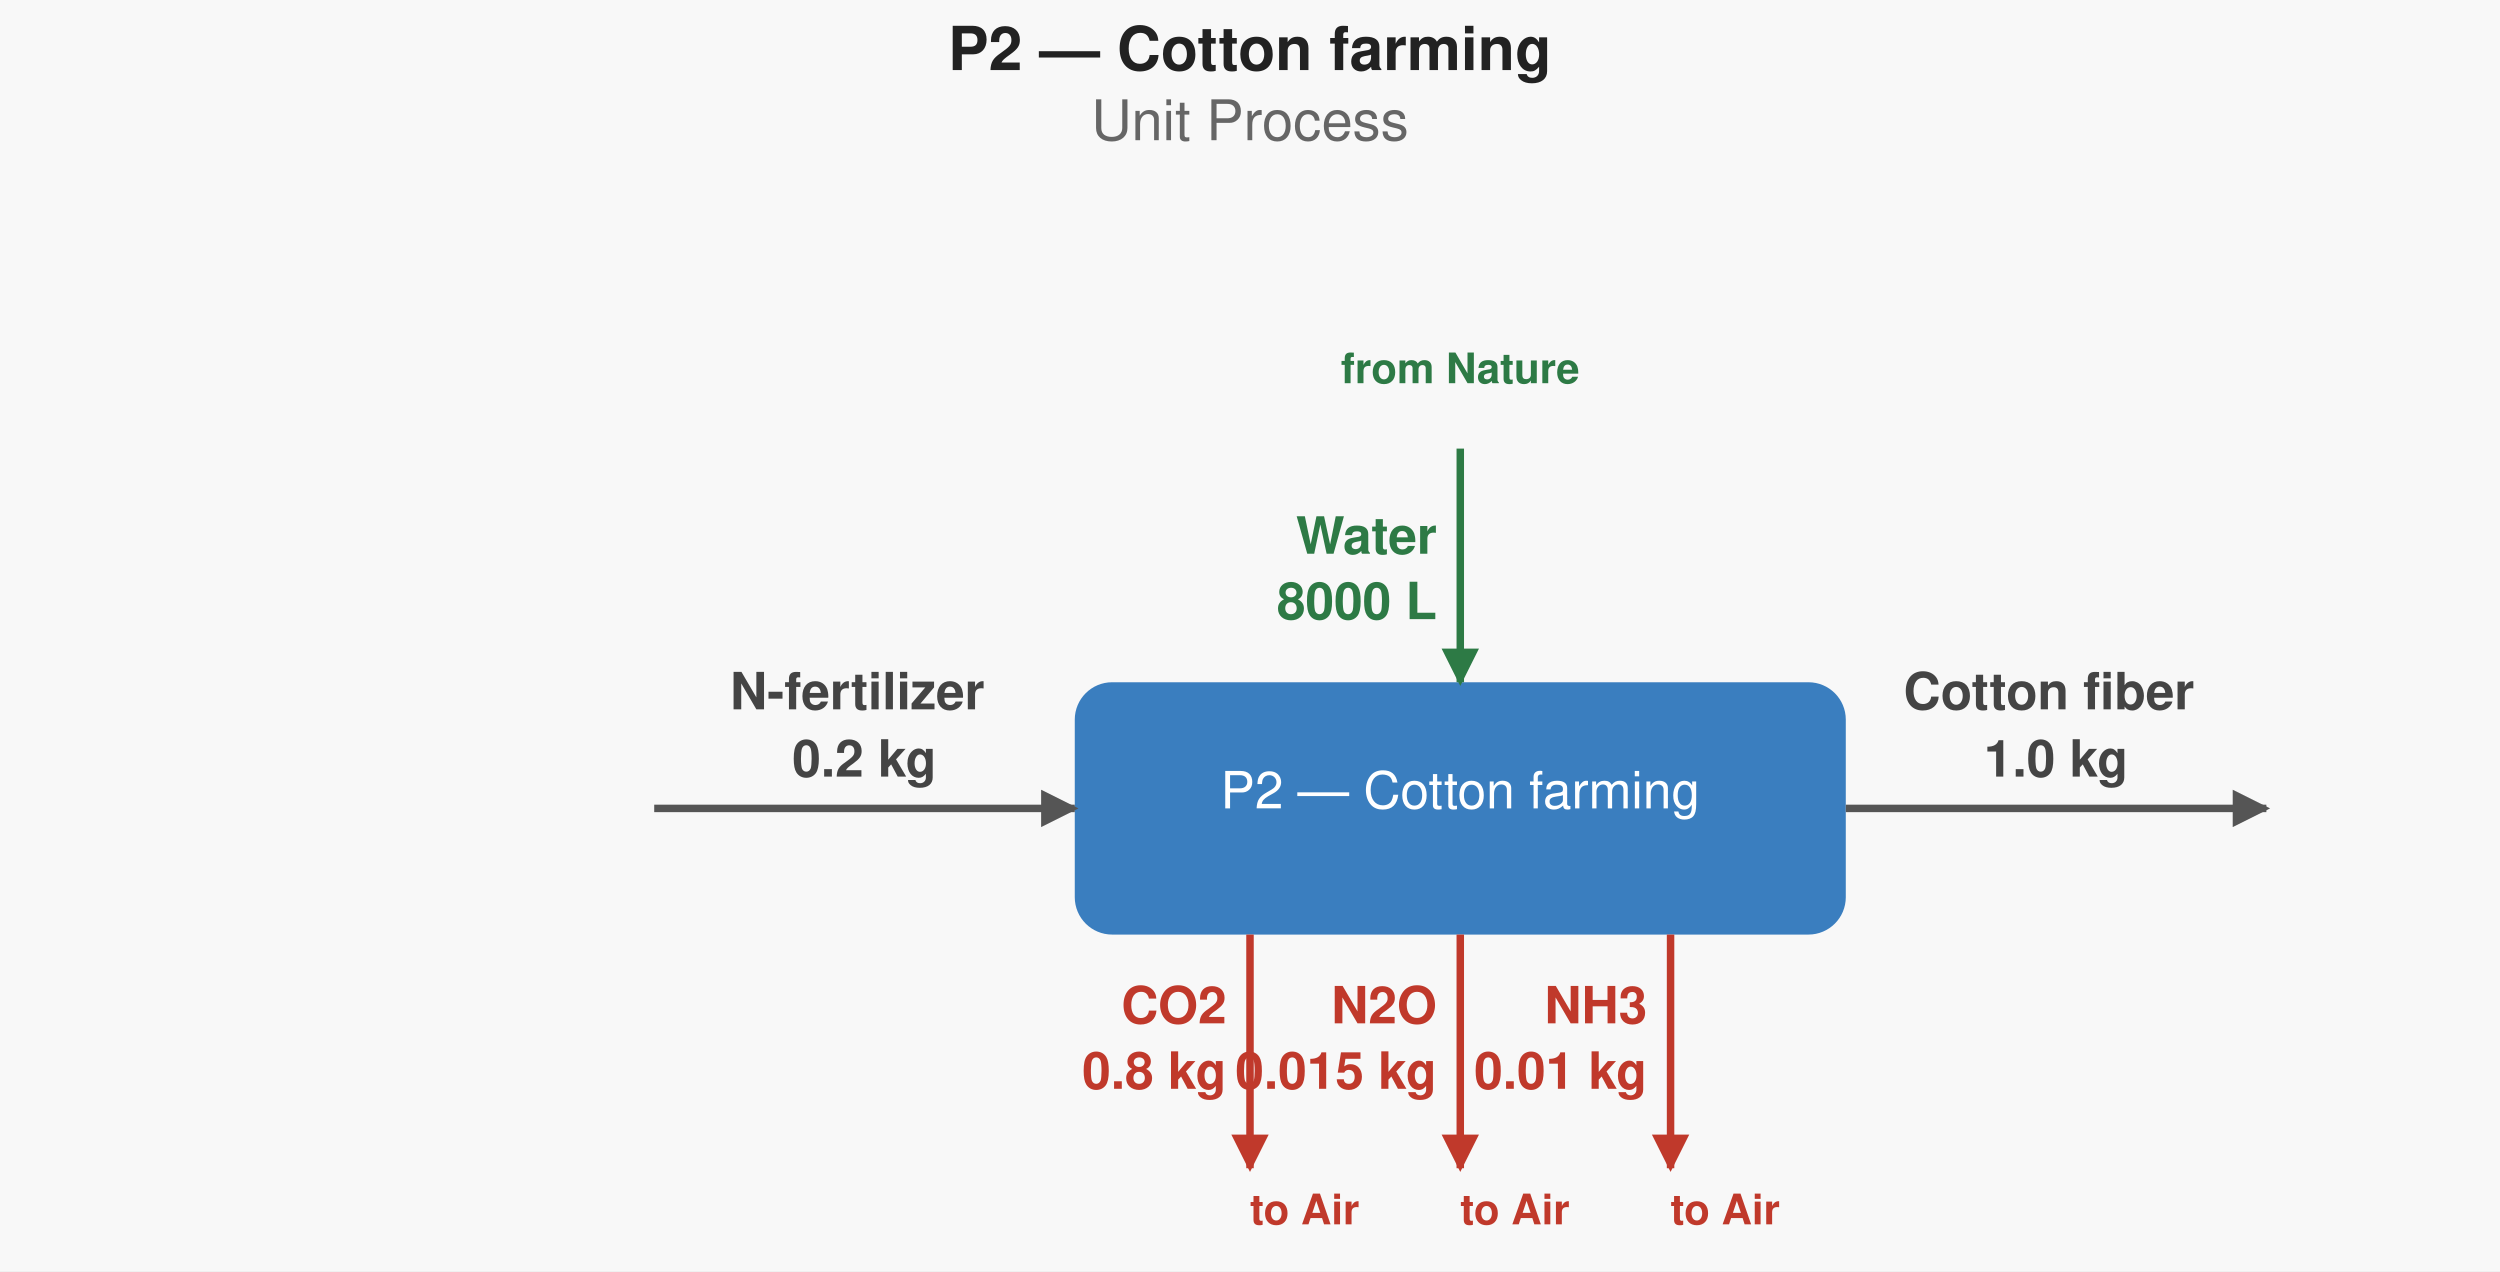
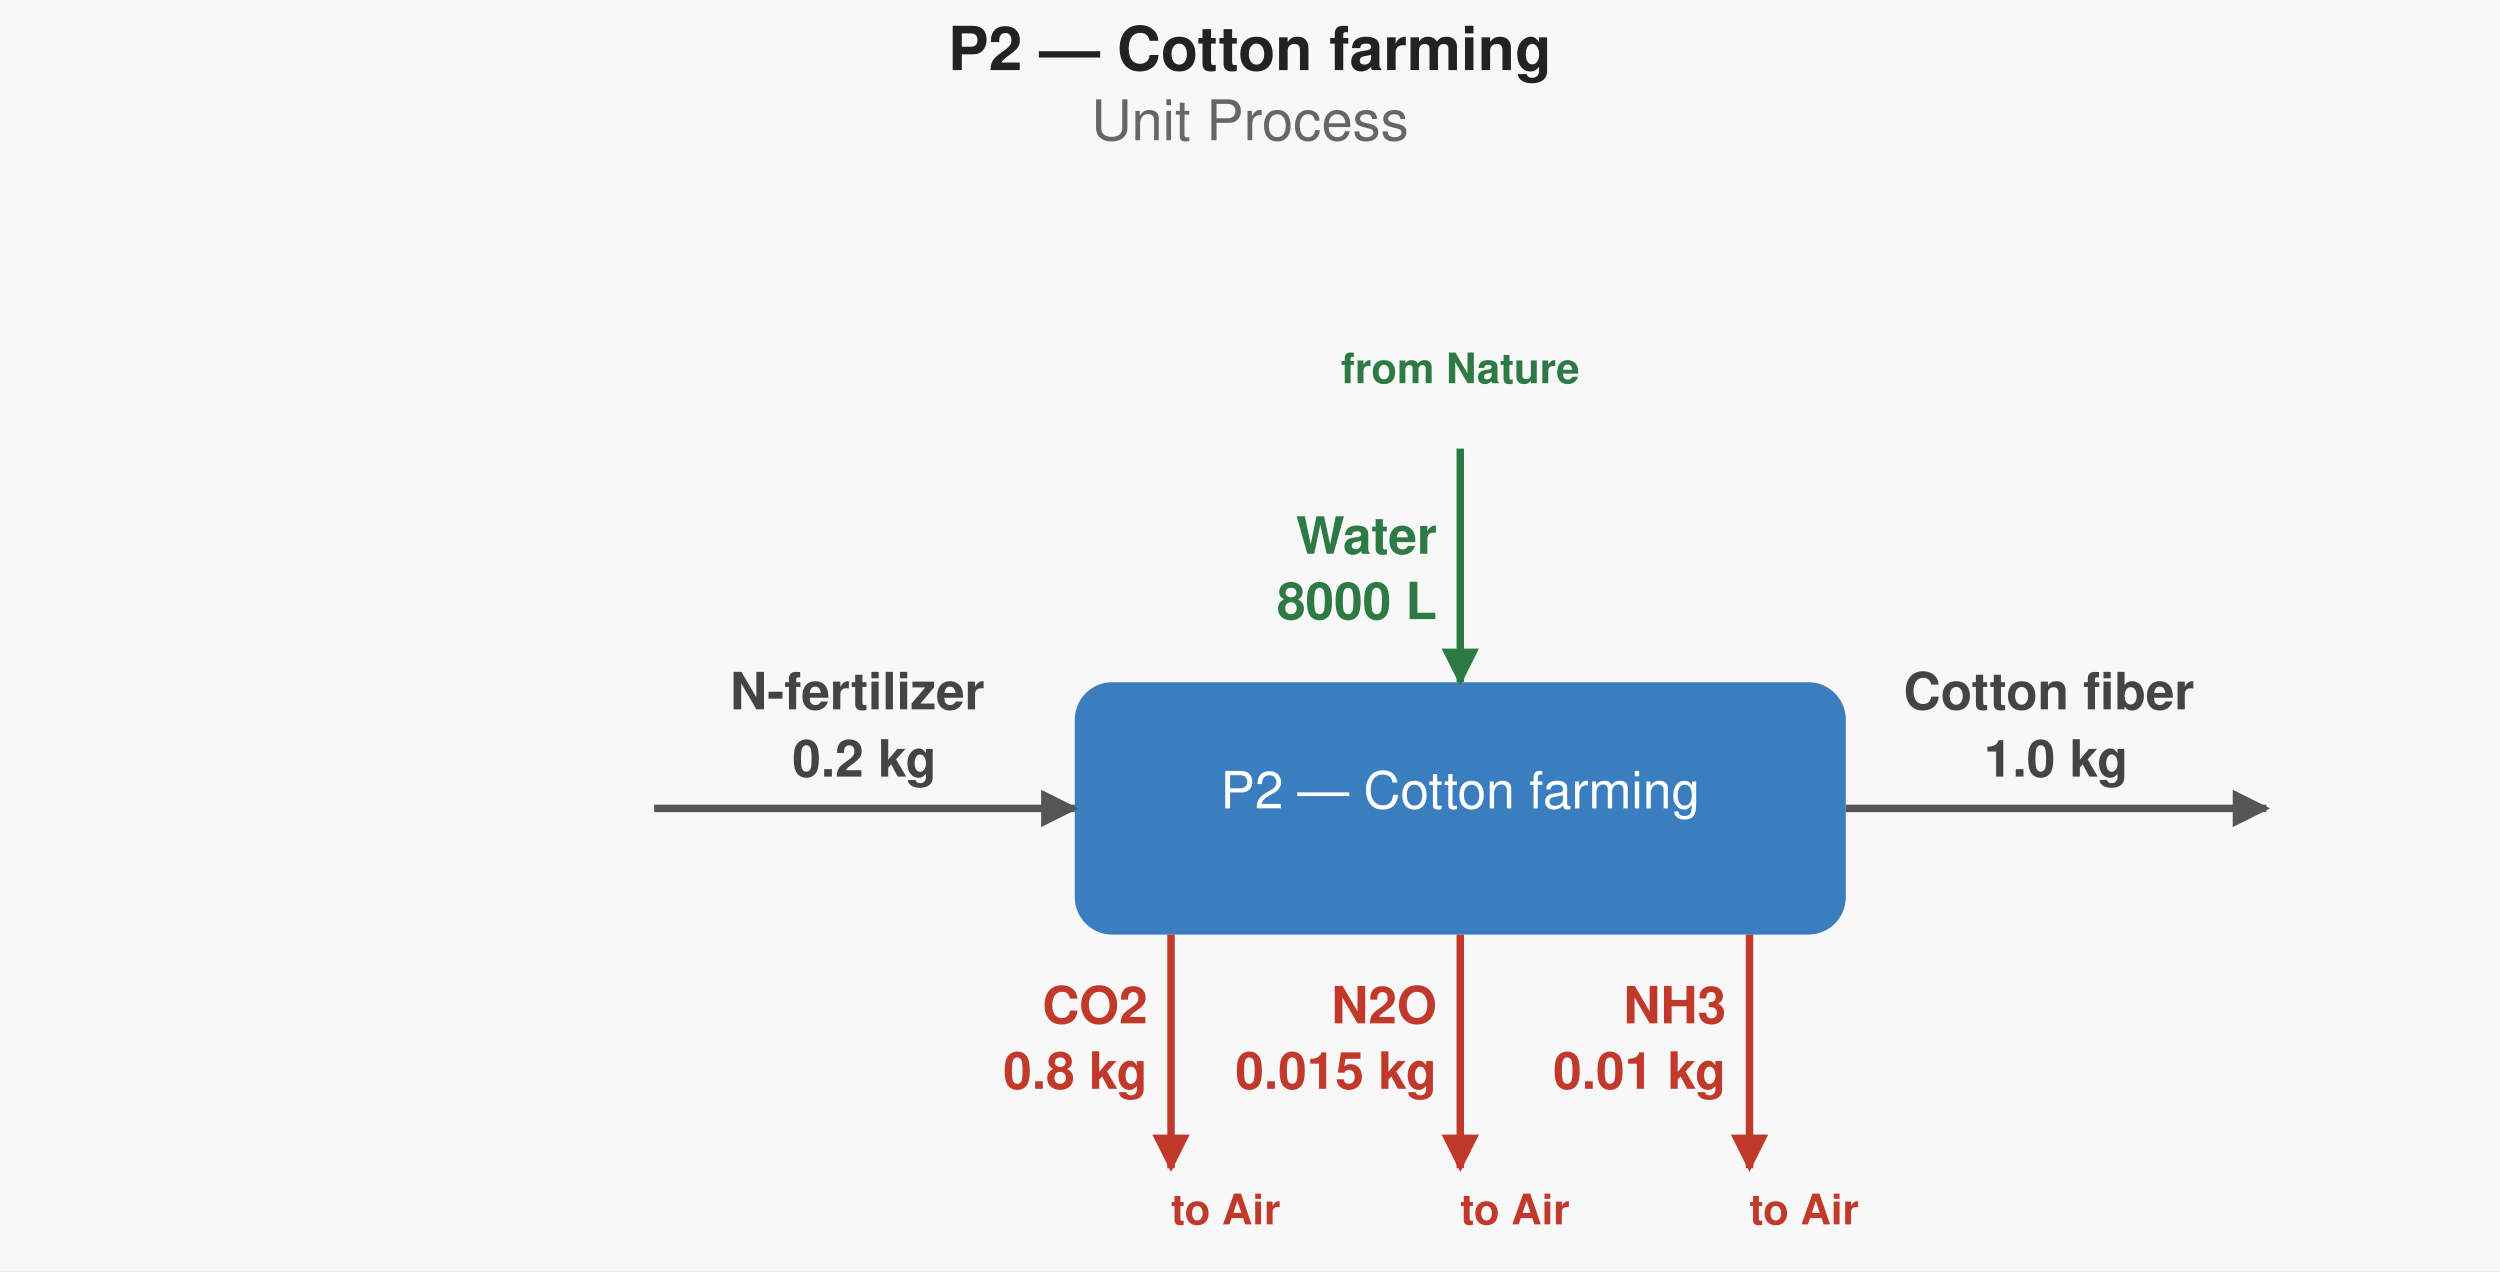
<svg xmlns="http://www.w3.org/2000/svg" width="535.0" height="272.0" viewBox="0 0 535.0 272.0">
  <rect x="0" y="0" width="535.0" height="272.0" fill="#f8f8f8" />
  <defs>
    <marker id="arr" viewBox="0 0 10 10" refX="9" refY="5" markerWidth="5" markerHeight="5" orient="auto">
      <path d="M0,0 L10,5 L0,10 z" fill="#555555" />
    </marker>
    <marker id="arr-green" viewBox="0 0 10 10" refX="9" refY="5" markerWidth="5" markerHeight="5" orient="auto">
      <path d="M0,0 L10,5 L0,10 z" fill="#2d7a45" />
    </marker>
    <marker id="arr-red" viewBox="0 0 10 10" refX="9" refY="5" markerWidth="5" markerHeight="5" orient="auto">
      <path d="M0,0 L10,5 L0,10 z" fill="#c0392b" />
    </marker>
  </defs>
  <text x="267.5" y="15.0" text-anchor="middle" dominant-baseline="auto" font-family="Helvetica,Arial,sans-serif" font-size="13" font-weight="bold" fill="#222">P2 — Cotton farming</text>
  <text x="267.5" y="30.0" text-anchor="middle" dominant-baseline="auto" font-family="Helvetica,Arial,sans-serif" font-size="12" font-weight="normal" fill="#666">Unit Process</text>
  <rect x="230.0" y="146.0" width="165" height="54" rx="8" fill="#3a7ebf" />
  <text x="312.5" y="173.0" text-anchor="middle" dominant-baseline="auto" font-family="Helvetica,Arial,sans-serif" font-size="11" font-weight="normal" fill="white">P2 — Cotton farming</text>
  <line x1="395.0" y1="173.0" x2="485.0" y2="173.0" stroke="#555555" stroke-width="1.6" marker-end="url(#arr)" />
  <text text-anchor="middle" font-family="Helvetica,Arial,sans-serif" font-size="11" font-weight="bold" fill="#444">
    <tspan x="440.0" y="151.8" dominant-baseline="auto">Cotton fiber</tspan>
    <tspan x="440.0" y="166.2" dominant-baseline="auto">1.0 kg</tspan>
  </text>
  <line x1="140.0" y1="173.0" x2="230.0" y2="173.0" stroke="#555555" stroke-width="1.6" marker-end="url(#arr)" />
  <text text-anchor="middle" font-family="Helvetica,Arial,sans-serif" font-size="11" font-weight="bold" fill="#444">
    <tspan x="185.0" y="151.8" dominant-baseline="auto">N-fertilizer</tspan>
    <tspan x="185.0" y="166.2" dominant-baseline="auto">0.2 kg</tspan>
  </text>
  <text x="312.5" y="82.0" text-anchor="middle" dominant-baseline="auto" font-family="Helvetica,Arial,sans-serif" font-size="9" font-weight="bold" fill="#2d7a45">from Nature</text>
  <line x1="312.5" y1="96.0" x2="312.5" y2="146.0" stroke="#2d7a45" stroke-width="1.6" marker-end="url(#arr-green)" />
  <text x="307.5" y="118.5" text-anchor="end" dominant-baseline="auto" font-family="Helvetica,Arial,sans-serif" font-size="11" font-weight="bold" fill="#2d7a45">Water</text>
  <text x="307.5" y="132.5" text-anchor="end" dominant-baseline="auto" font-family="Helvetica,Arial,sans-serif" font-size="11" font-weight="bold" fill="#2d7a45">8000 L</text>
-   <line x1="267.5" y1="200.0" x2="267.5" y2="250.0" stroke="#c0392b" stroke-width="1.6" marker-end="url(#arr-red)" />
-   <text x="262.5" y="219.0" text-anchor="end" dominant-baseline="auto" font-family="Helvetica,Arial,sans-serif" font-size="11" font-weight="bold" fill="#c0392b">CO2</text>
-   <text x="262.5" y="233.0" text-anchor="end" dominant-baseline="auto" font-family="Helvetica,Arial,sans-serif" font-size="11" font-weight="bold" fill="#c0392b">0.8 kg</text>
-   <text x="267.5" y="262.0" text-anchor="start" dominant-baseline="auto" font-family="Helvetica,Arial,sans-serif" font-size="9" font-weight="bold" fill="#c0392b">to Air</text>
+   <line x1="250.6" y1="200.0" x2="250.6" y2="250.0" stroke="#c0392b" stroke-width="1.6" marker-end="url(#arr-red)" />
+   <text x="245.6" y="219.0" text-anchor="end" dominant-baseline="auto" font-family="Helvetica,Arial,sans-serif" font-size="11" font-weight="bold" fill="#c0392b">CO2</text>
+   <text x="245.6" y="233.0" text-anchor="end" dominant-baseline="auto" font-family="Helvetica,Arial,sans-serif" font-size="11" font-weight="bold" fill="#c0392b">0.8 kg</text>
+   <text x="250.6" y="262.0" text-anchor="start" dominant-baseline="auto" font-family="Helvetica,Arial,sans-serif" font-size="9" font-weight="bold" fill="#c0392b">to Air</text>
  <line x1="312.5" y1="200.0" x2="312.5" y2="250.0" stroke="#c0392b" stroke-width="1.6" marker-end="url(#arr-red)" />
  <text x="307.5" y="219.0" text-anchor="end" dominant-baseline="auto" font-family="Helvetica,Arial,sans-serif" font-size="11" font-weight="bold" fill="#c0392b">N2O</text>
  <text x="307.5" y="233.0" text-anchor="end" dominant-baseline="auto" font-family="Helvetica,Arial,sans-serif" font-size="11" font-weight="bold" fill="#c0392b">0.015 kg</text>
  <text x="312.5" y="262.0" text-anchor="start" dominant-baseline="auto" font-family="Helvetica,Arial,sans-serif" font-size="9" font-weight="bold" fill="#c0392b">to Air</text>
-   <line x1="357.5" y1="200.0" x2="357.5" y2="250.0" stroke="#c0392b" stroke-width="1.6" marker-end="url(#arr-red)" />
-   <text x="352.5" y="219.0" text-anchor="end" dominant-baseline="auto" font-family="Helvetica,Arial,sans-serif" font-size="11" font-weight="bold" fill="#c0392b">NH3</text>
-   <text x="352.5" y="233.0" text-anchor="end" dominant-baseline="auto" font-family="Helvetica,Arial,sans-serif" font-size="11" font-weight="bold" fill="#c0392b">0.01 kg</text>
-   <text x="357.5" y="262.0" text-anchor="start" dominant-baseline="auto" font-family="Helvetica,Arial,sans-serif" font-size="9" font-weight="bold" fill="#c0392b">to Air</text>
+   <line x1="374.4" y1="200.0" x2="374.4" y2="250.0" stroke="#c0392b" stroke-width="1.6" marker-end="url(#arr-red)" />
+   <text x="369.4" y="219.0" text-anchor="end" dominant-baseline="auto" font-family="Helvetica,Arial,sans-serif" font-size="11" font-weight="bold" fill="#c0392b">NH3</text>
+   <text x="369.4" y="233.0" text-anchor="end" dominant-baseline="auto" font-family="Helvetica,Arial,sans-serif" font-size="11" font-weight="bold" fill="#c0392b">0.01 kg</text>
+   <text x="374.4" y="262.0" text-anchor="start" dominant-baseline="auto" font-family="Helvetica,Arial,sans-serif" font-size="9" font-weight="bold" fill="#c0392b">to Air</text>
</svg>
